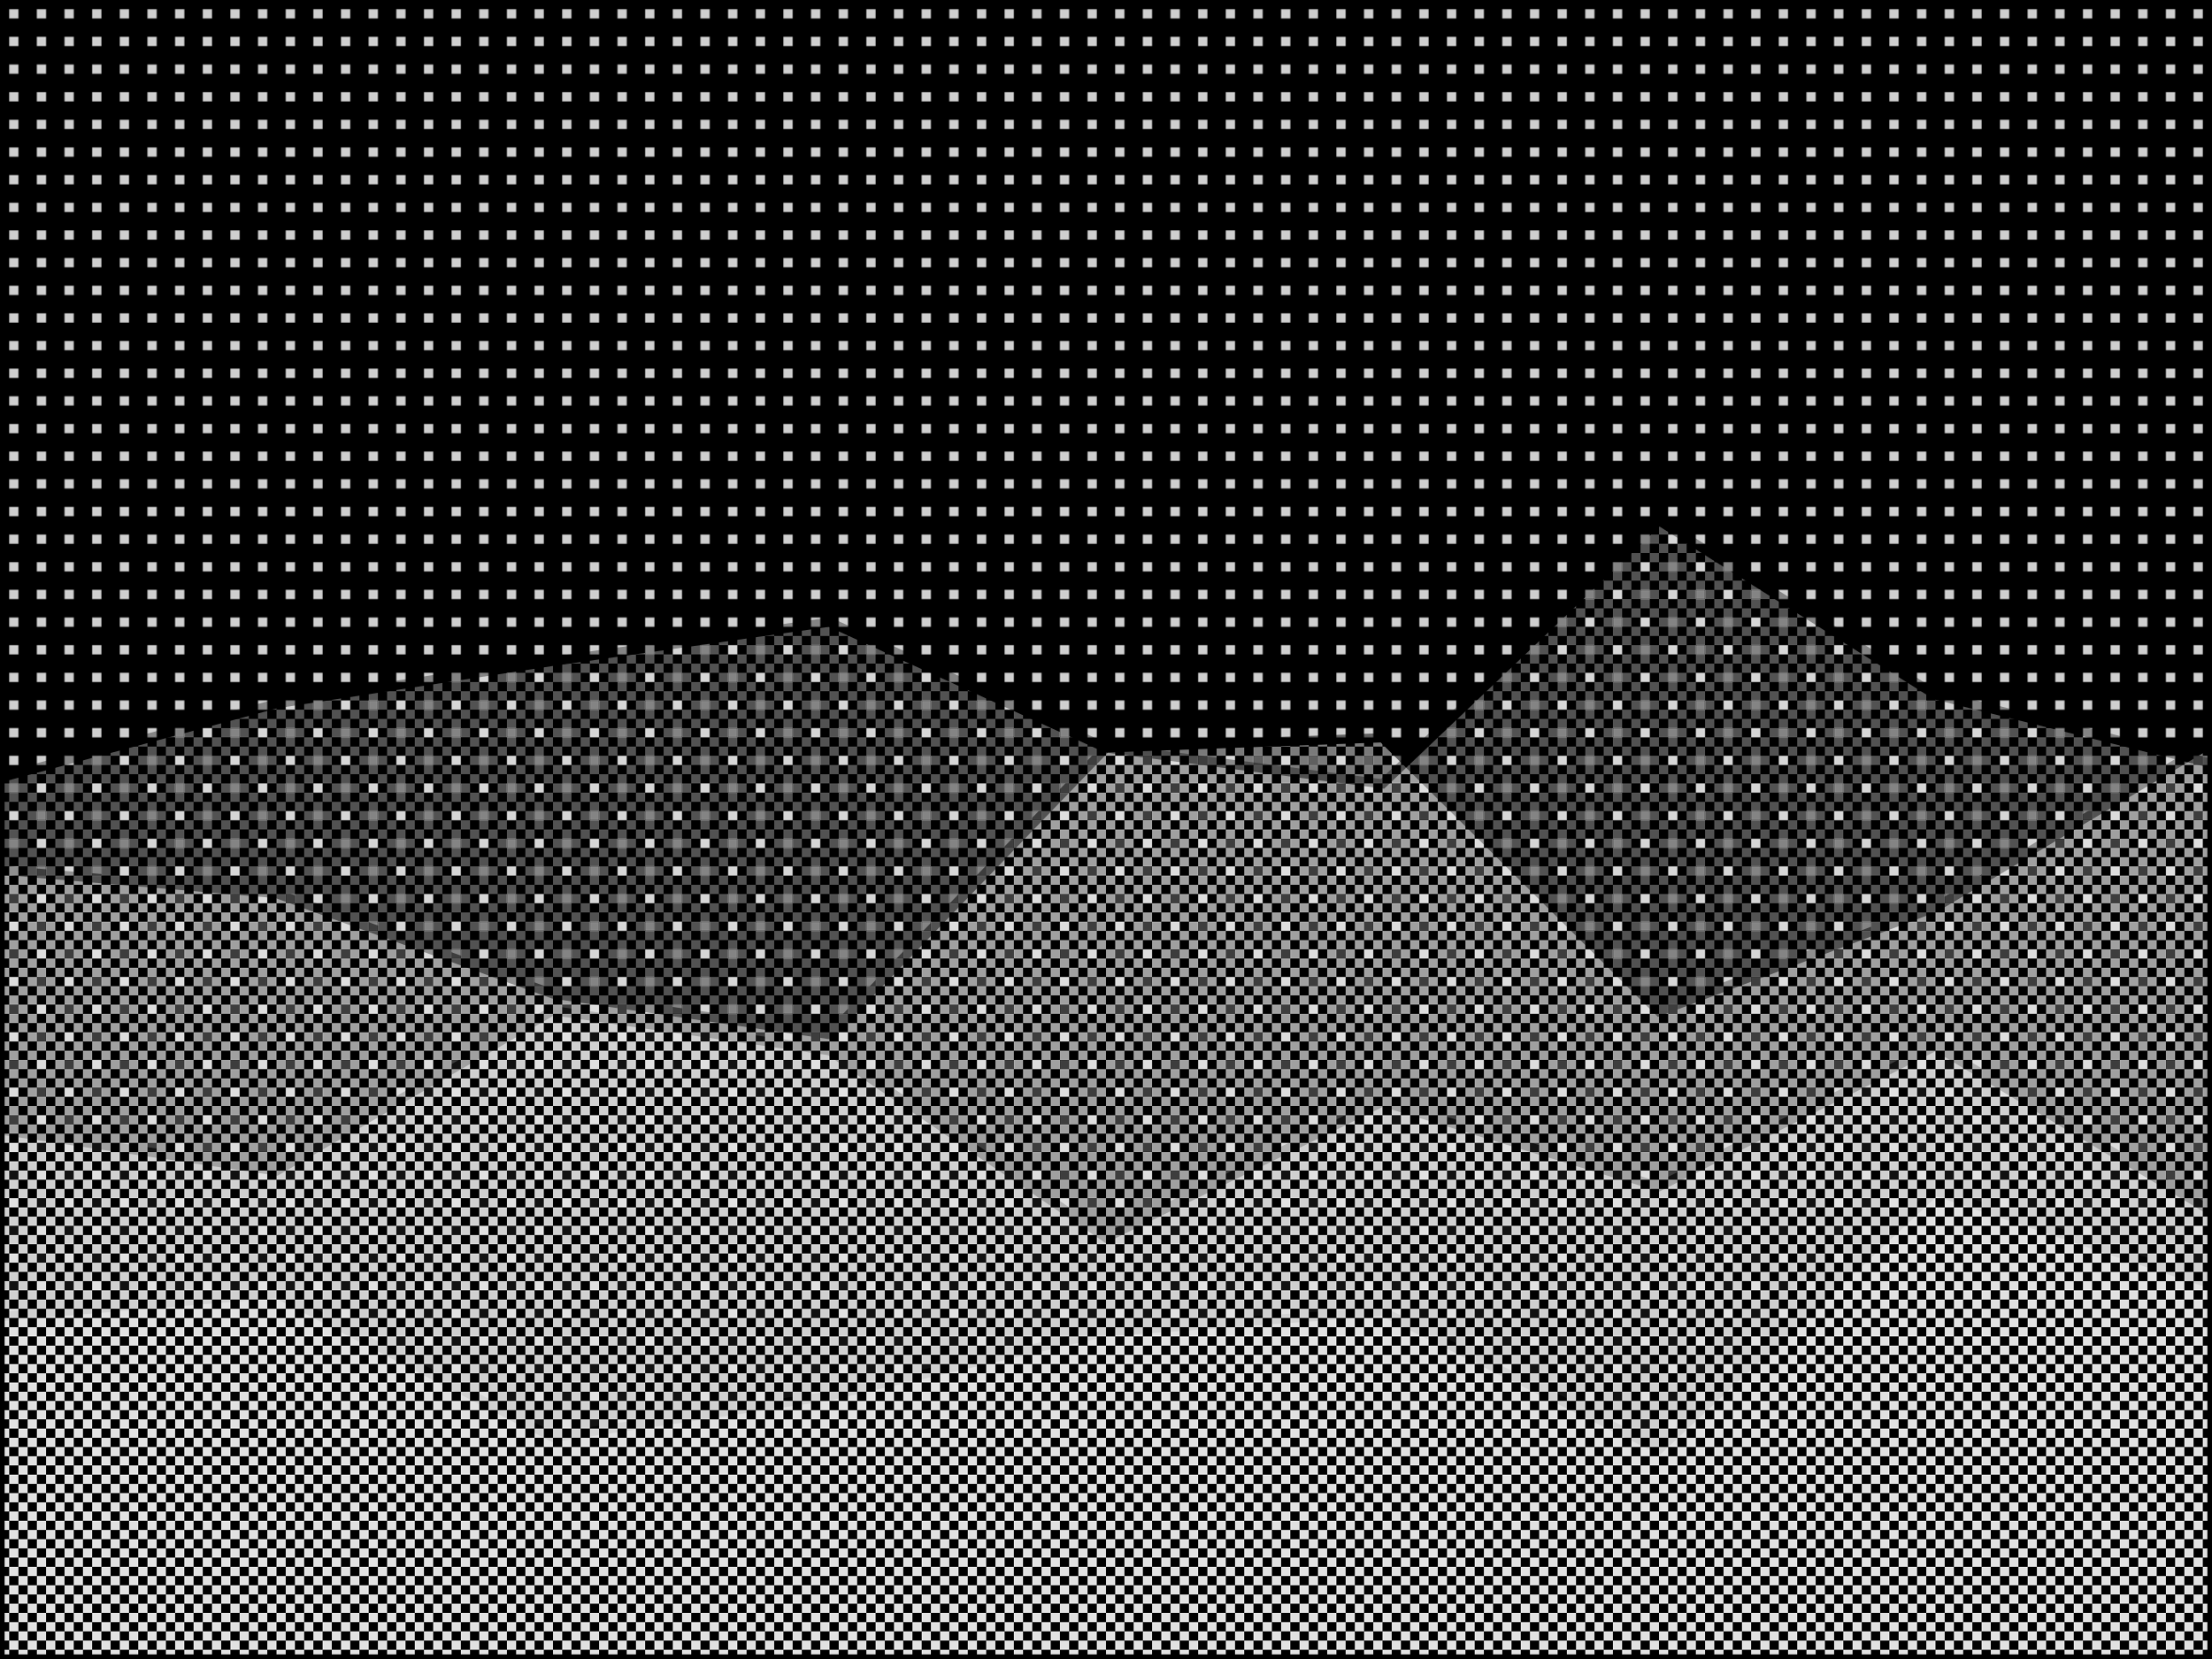
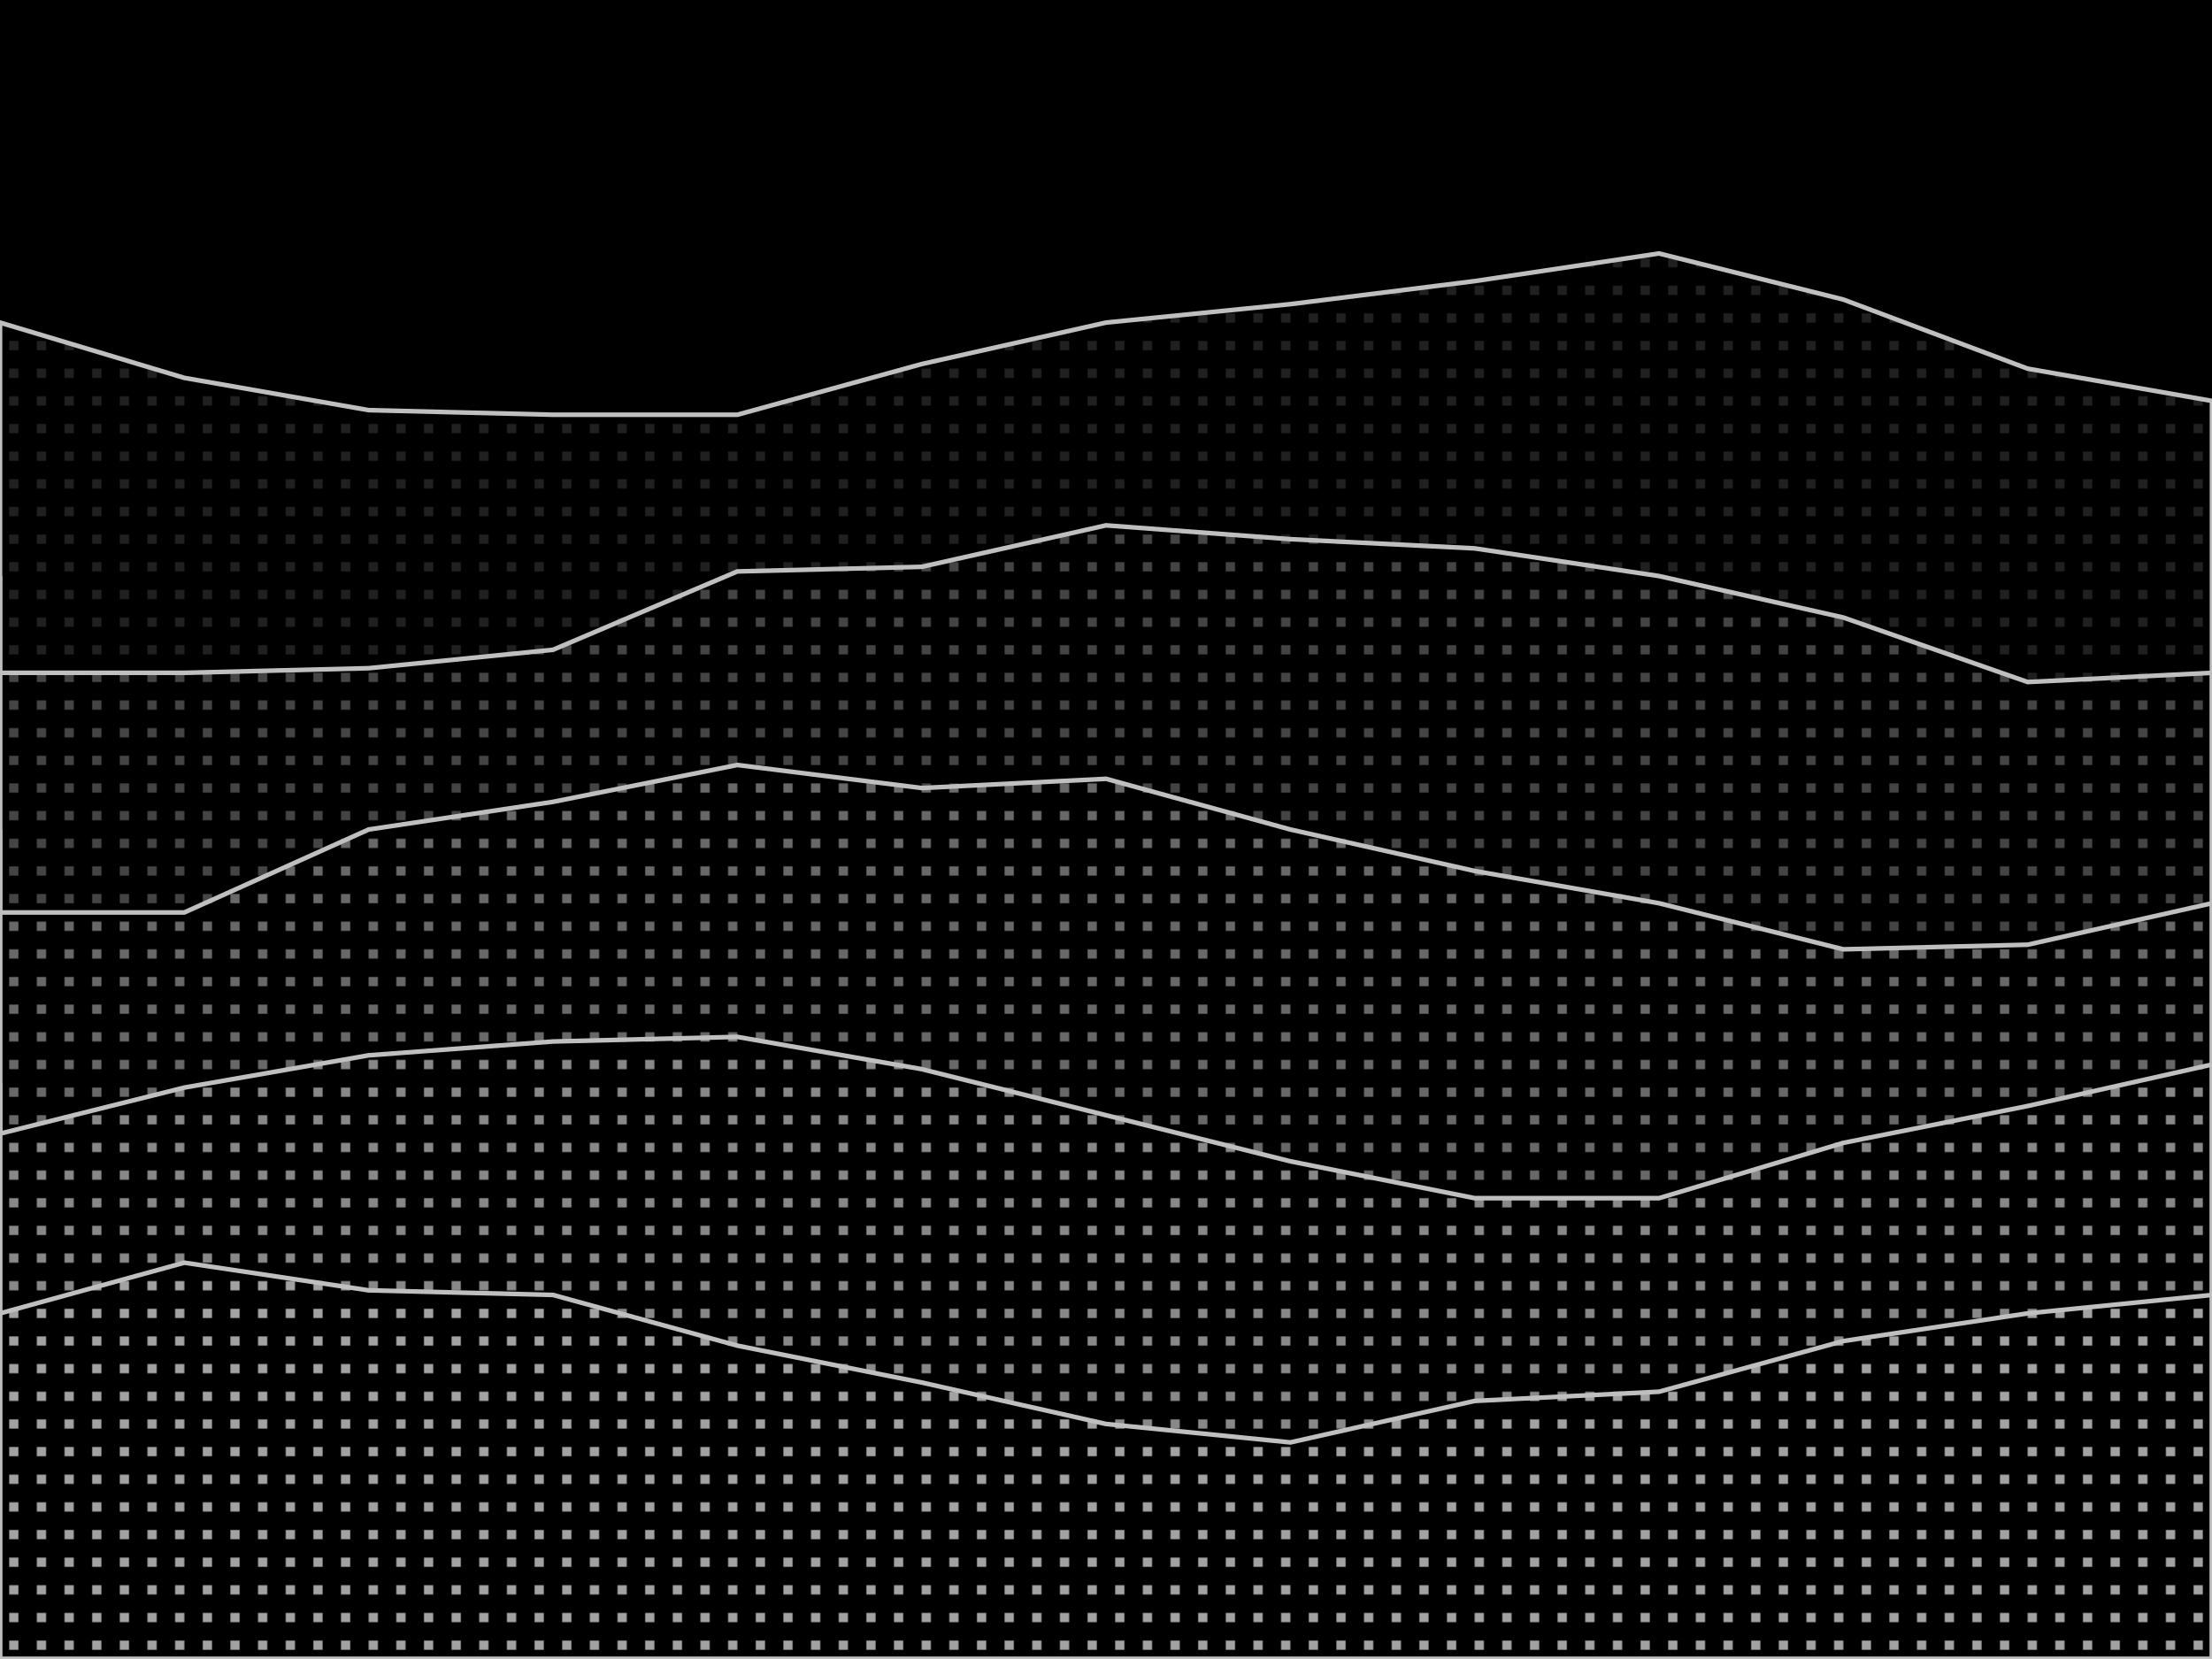
- <svg xmlns="http://www.w3.org/2000/svg" viewBox="0 0 480 360" preserveAspectRatio="xMidYMid slice">
+ <svg xmlns="http://www.w3.org/2000/svg" width="480" height="360" viewBox="0 0 480 360">
  <defs>
    <pattern id="dg" width="6" height="6" patternUnits="userSpaceOnUse">
      <rect width="6" height="6" fill="#000" />
      <rect x="2" y="2" width="2" height="2" fill="#cfcfcf" />
    </pattern>
    <pattern id="dh" width="4" height="4" patternUnits="userSpaceOnUse">
-       <rect width="4" height="4" fill="#e2e2e2" />
-       <rect width="2" height="2" fill="#000" />
-       <rect x="2" y="2" width="2" height="2" fill="#000" />
+       <rect width="4" height="4" fill="#000" />
+       <rect x="1" y="1" width="2" height="2" fill="#e9e9e9" />
    </pattern>
  </defs>
-   <rect width="480" height="360" fill="url(#dg)" />
-   <path d="M0 320 L0 285.7 L60 280.7 L120 311.9 L180 302.9 L240 289.0 L300 284.6 L360 314.5 L420 258.5 L480 278.7 L480 360 L0 360 Z" fill="url(#dh)" opacity="0.90" stroke="#000" stroke-width="2" />
-   <path d="M0 274 L0 245.2 L60 254.1 L120 219.3 L180 228.0 L240 268.6 L300 239.1 L360 257.5 L420 227.0 L480 262.9 L480 360 L0 360 Z" fill="url(#dh)" opacity="0.72" stroke="#000" stroke-width="2" />
-   <path d="M0 228 L0 188.8 L60 193.9 L120 215.7 L180 224.5 L240 162.3 L300 160.1 L360 219.5 L420 196.9 L480 161.1 L480 360 L0 360 Z" fill="url(#dh)" opacity="0.54" stroke="#000" stroke-width="2" />
-   <path d="M0 182 L0 168.8 L60 152.7 L120 143.5 L180 135.0 L240 162.3 L300 170.1 L360 113.0 L420 150.8 L480 165.7 L480 360 L0 360 Z" fill="url(#dh)" opacity="0.36" stroke="#000" stroke-width="2" />
+   <rect width="480" height="360" fill="#000" />
+   <path d="M0 70 L0 70 L40 82 L80 89 L120 90 L160 90 L200 79 L240 70 L280 66 L320 61 L360 55 L400 65 L440 80 L480 87 L480 360 L0 360 Z" fill="url(#dg)" opacity="0.16" />
+   <path d="M0 70 L0 70 L40 82 L80 89 L120 90 L160 90 L200 79 L240 70 L280 66 L320 61 L360 55 L400 65 L440 80 L480 87 L480 360 L0 360 Z" fill="none" stroke="#bfbfbf" stroke-width="1" />
+   <path d="M0 125 L0 146 L40 146 L80 145 L120 141 L160 124 L200 123 L240 114 L280 117 L320 119 L360 125 L400 134 L440 148 L480 146 L480 360 L0 360 Z" fill="url(#dg)" opacity="0.21" />
+   <path d="M0 125 L0 146 L40 146 L80 145 L120 141 L160 124 L200 123 L240 114 L280 117 L320 119 L360 125 L400 134 L440 148 L480 146 L480 360 L0 360 Z" fill="none" stroke="#bfbfbf" stroke-width="1" />
+   <path d="M0 180 L0 198 L40 198 L80 180 L120 174 L160 166 L200 171 L240 169 L280 180 L320 189 L360 196 L400 206 L440 205 L480 196 L480 360 L0 360 Z" fill="url(#dg)" opacity="0.26" />
+   <path d="M0 180 L0 198 L40 198 L80 180 L120 174 L160 166 L200 171 L240 169 L280 180 L320 189 L360 196 L400 206 L440 205 L480 196 L480 360 L0 360 Z" fill="none" stroke="#bfbfbf" stroke-width="1" />
+   <path d="M0 235 L0 246 L40 236 L80 229 L120 226 L160 225 L200 232 L240 242 L280 252 L320 260 L360 260 L400 248 L440 240 L480 231 L480 360 L0 360 Z" fill="url(#dg)" opacity="0.31" />
+   <path d="M0 235 L0 246 L40 236 L80 229 L120 226 L160 225 L200 232 L240 242 L280 252 L320 260 L360 260 L400 248 L440 240 L480 231 L480 360 L0 360 Z" fill="none" stroke="#bfbfbf" stroke-width="1" />
+   <path d="M0 290 L0 285 L40 274 L80 280 L120 281 L160 292 L200 300 L240 309 L280 313 L320 304 L360 302 L400 291 L440 285 L480 281 L480 360 L0 360 Z" fill="url(#dg)" opacity="0.36" />
+   <path d="M0 290 L0 285 L40 274 L80 280 L120 281 L160 292 L200 300 L240 309 L280 313 L320 304 L360 302 L400 291 L440 285 L480 281 L480 360 L0 360 Z" fill="none" stroke="#bfbfbf" stroke-width="1" />
</svg>
